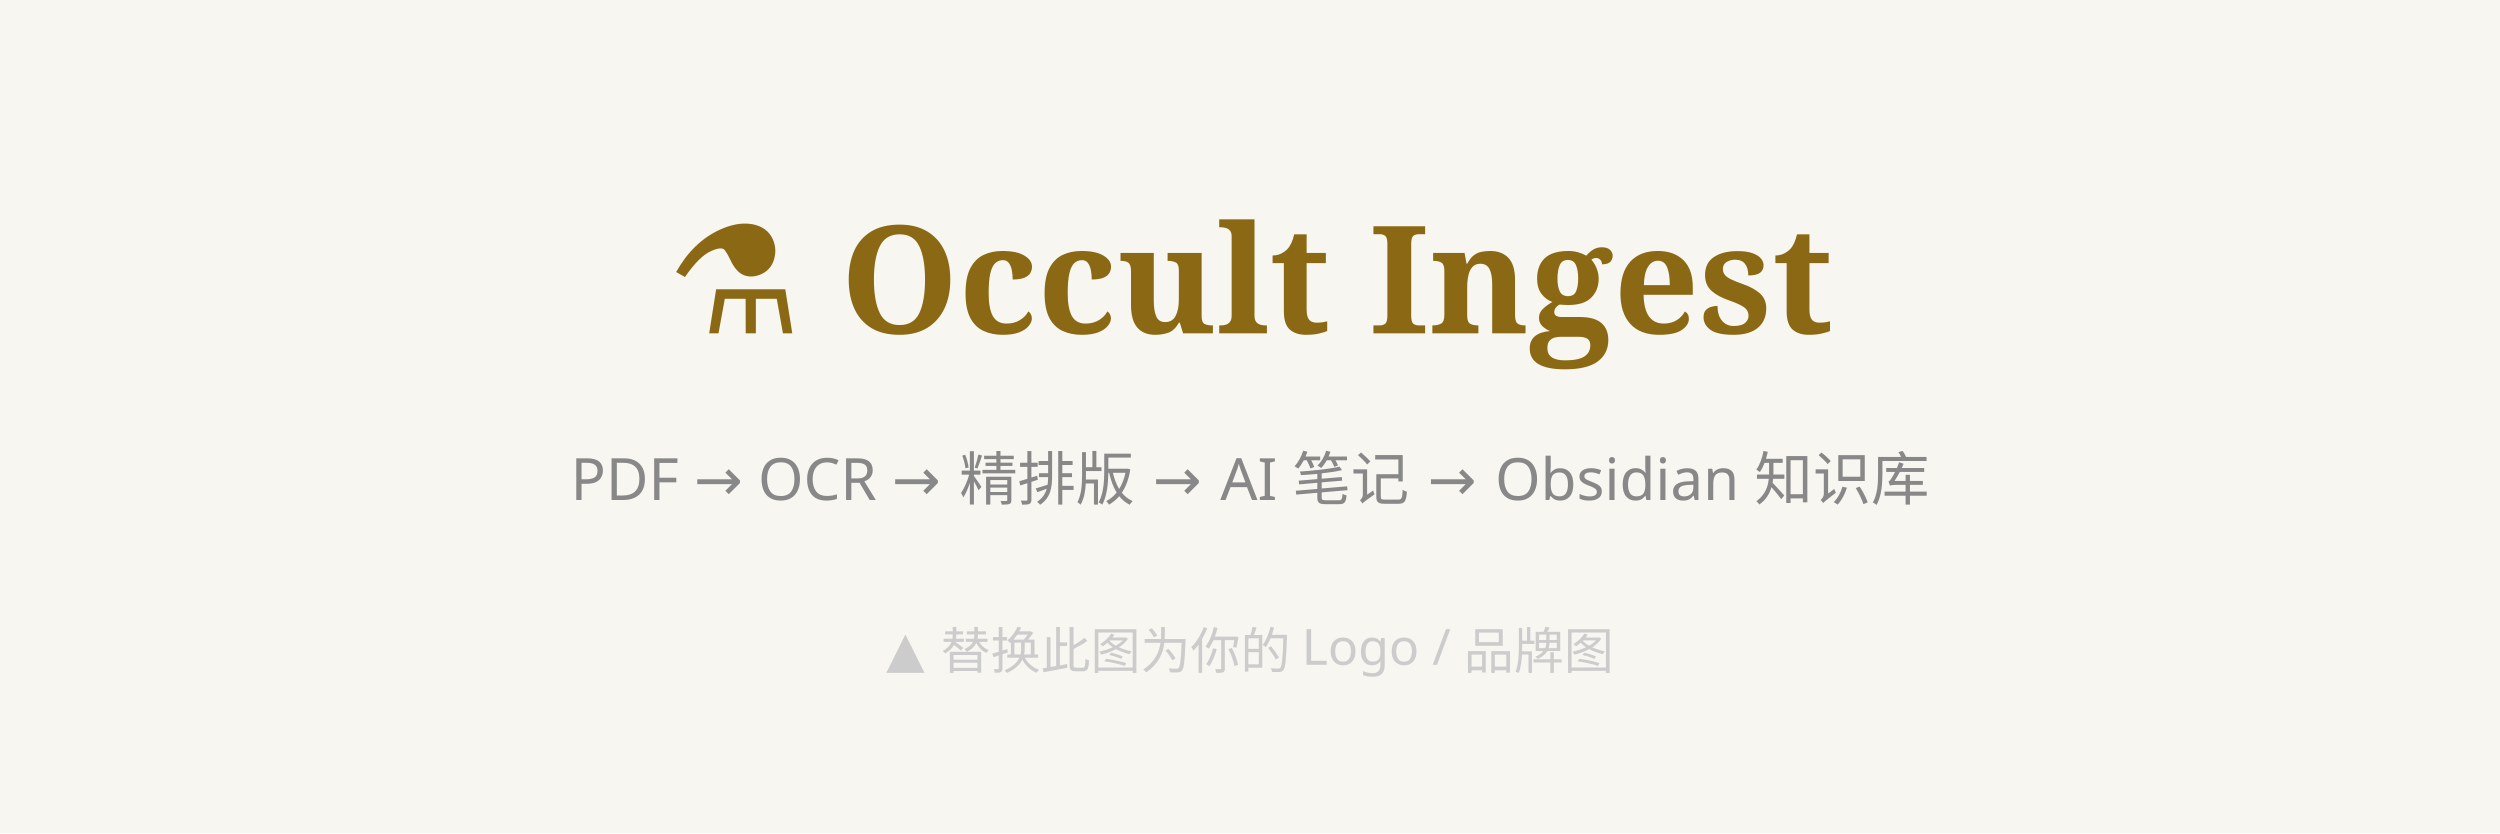
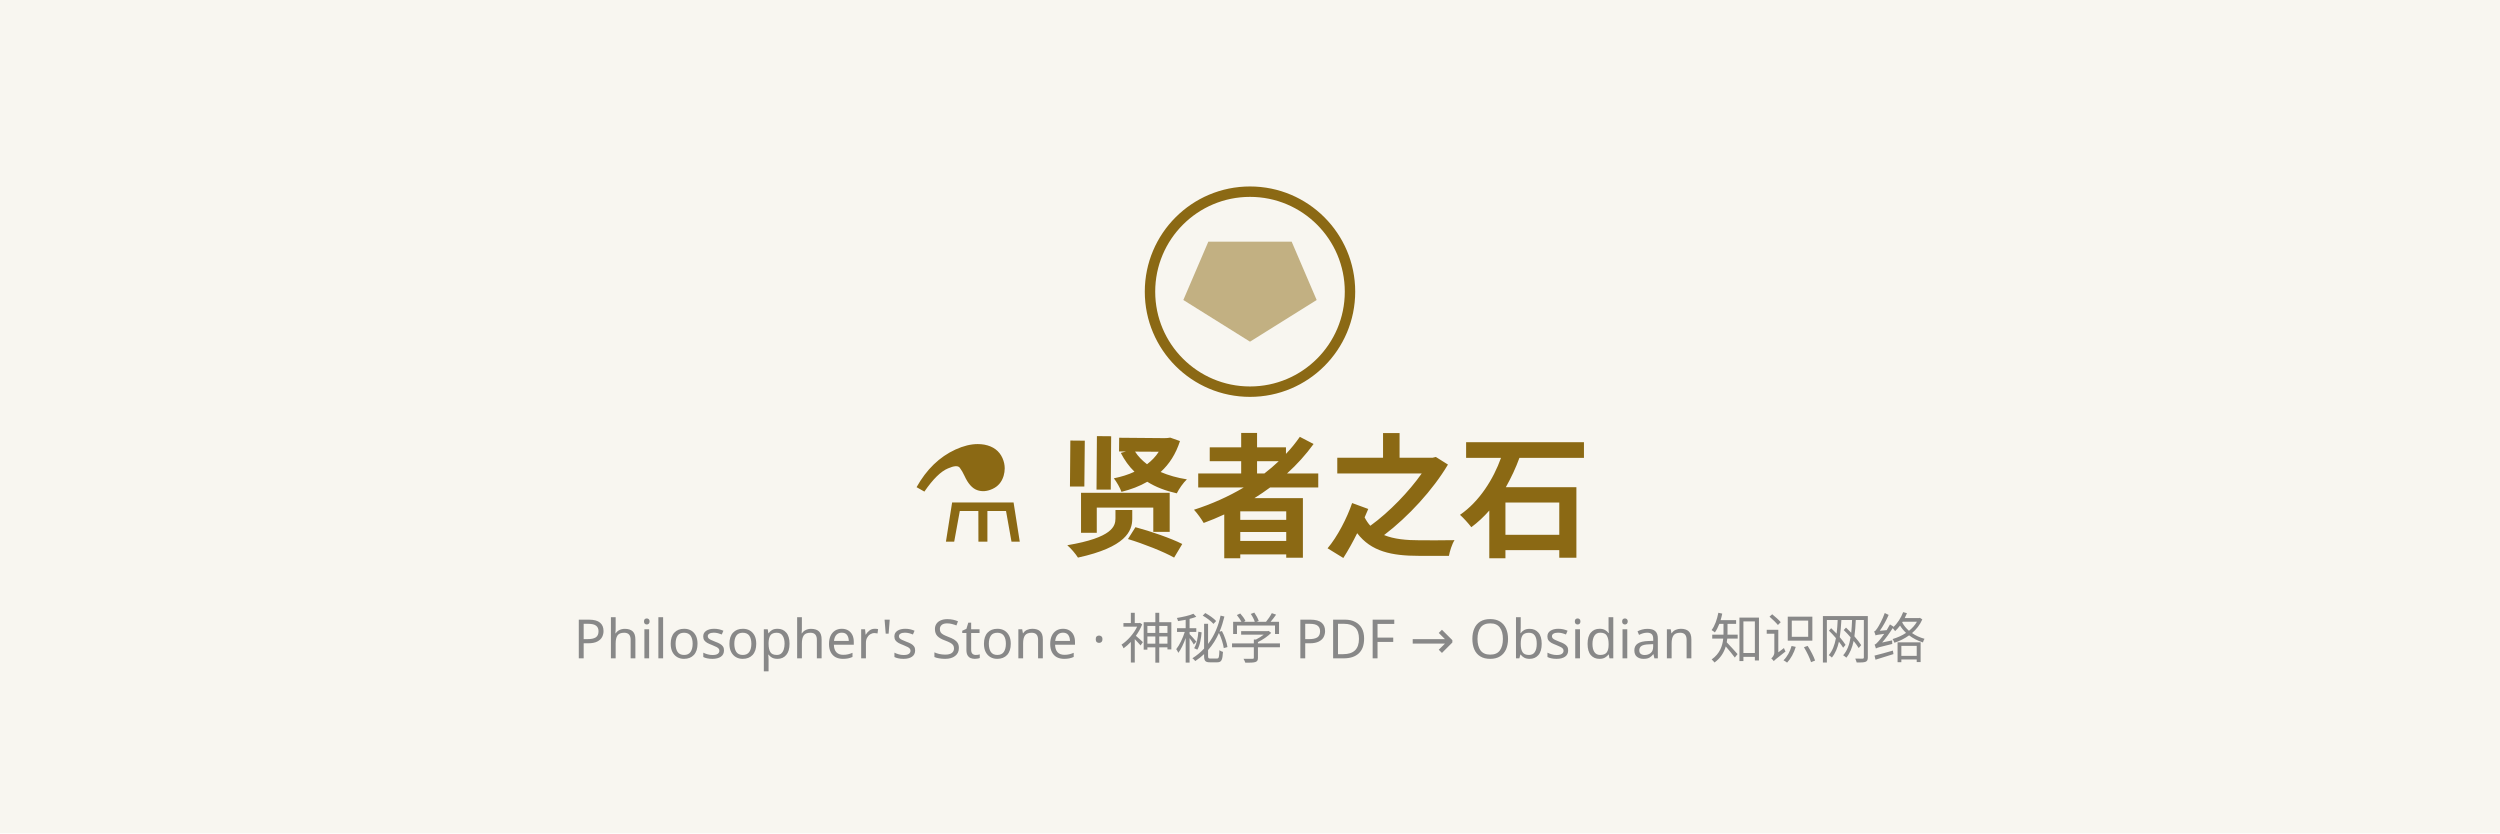
<svg xmlns="http://www.w3.org/2000/svg" width="600" height="200" viewBox="0 0 600 200">
  <rect width="600" height="200" fill="#f8f6f0" />
-   <text x="300" y="80" font-family="serif" font-size="36" fill="#8b6914" text-anchor="middle" font-weight="bold">⚗️ Occult Ingest</text>
-   <text x="300" y="120" font-family="sans-serif" font-size="14" fill="#888" text-anchor="middle">PDF → OCR → 精排版 → AI 笔记 → Obsidian 知识库</text>
-   <text x="300" y="160" font-family="sans-serif" font-size="12" fill="#ccc" text-anchor="middle">▲ 替换此图为你的 Logo / 品牌图</text>
+   <circle cx="300" cy="70" r="24" fill="none" stroke="#8b6914" stroke-width="2.5" />
+   <polygon points="290,58 310,58 316,72 300,82 284,72" fill="#8b6914" opacity="0.5" />
+   <text x="300" y="130" font-family="serif" font-size="32" fill="#8b6914" text-anchor="middle" font-weight="bold">⚗️ 贤者之石</text>
+   <text x="300" y="158" font-family="sans-serif" font-size="13" fill="#888" text-anchor="middle">Philosopher's Stone · 神秘学 PDF → Obsidian 知识网络</text>
</svg>
